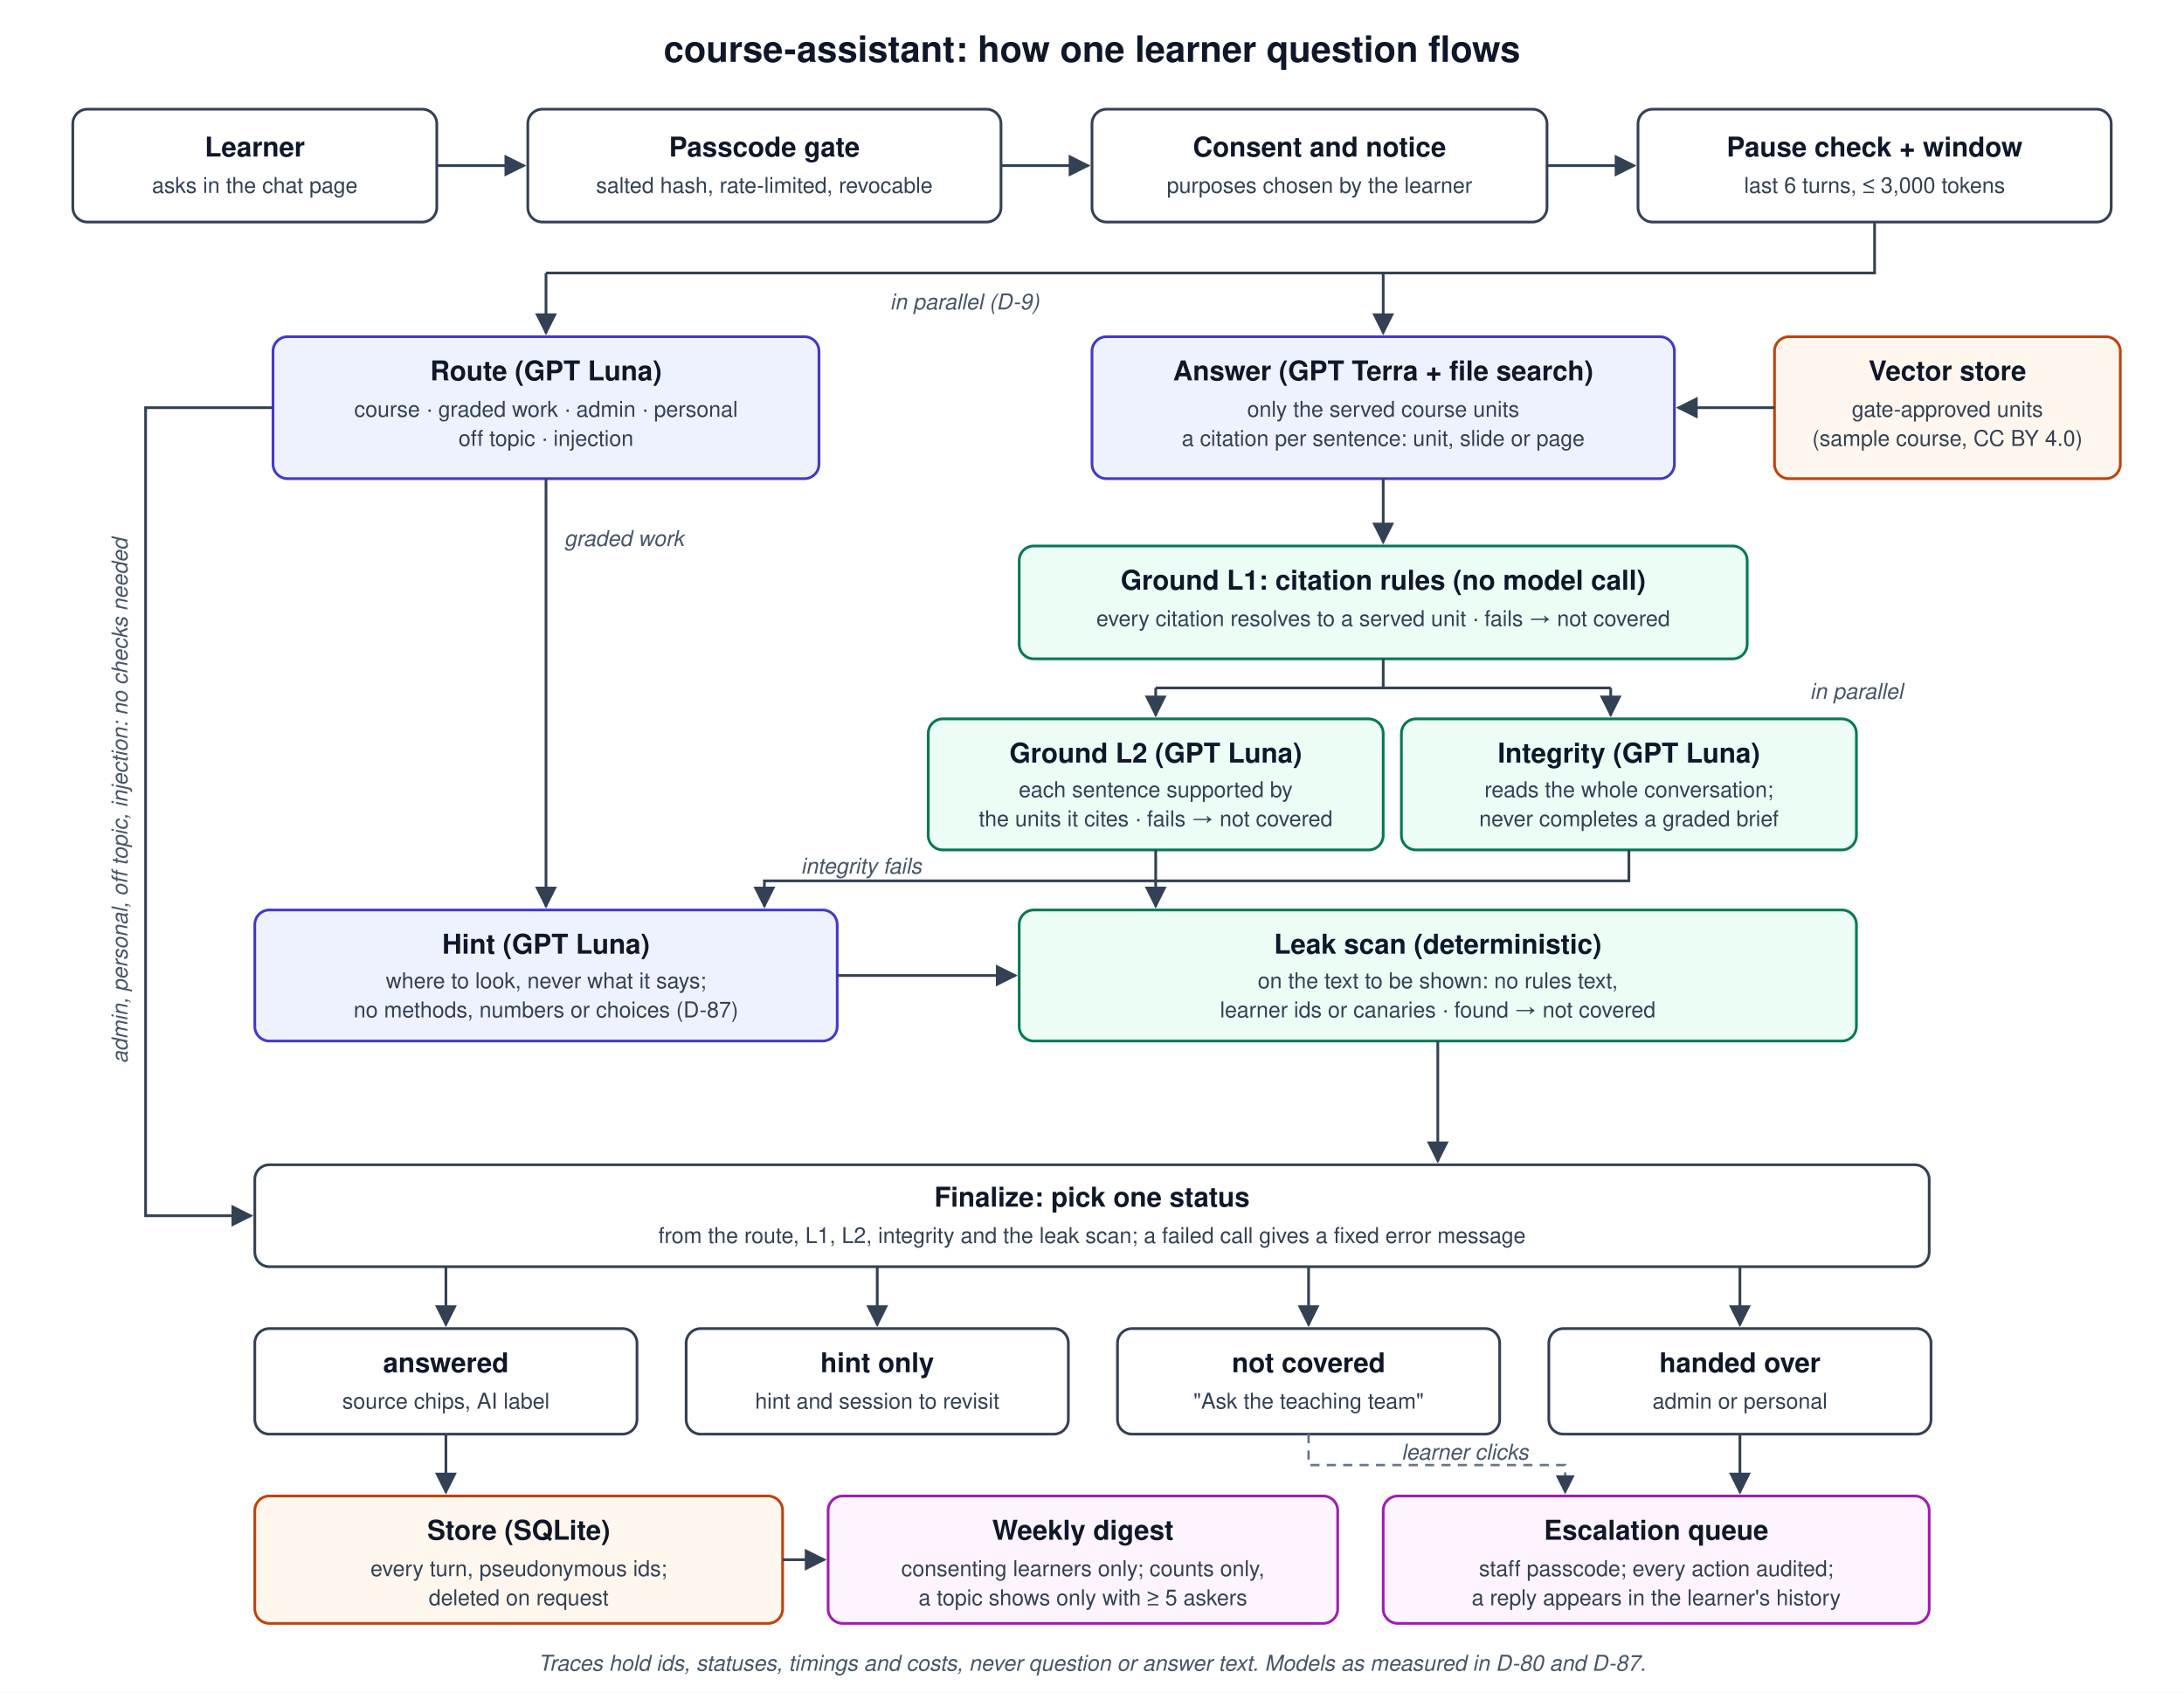
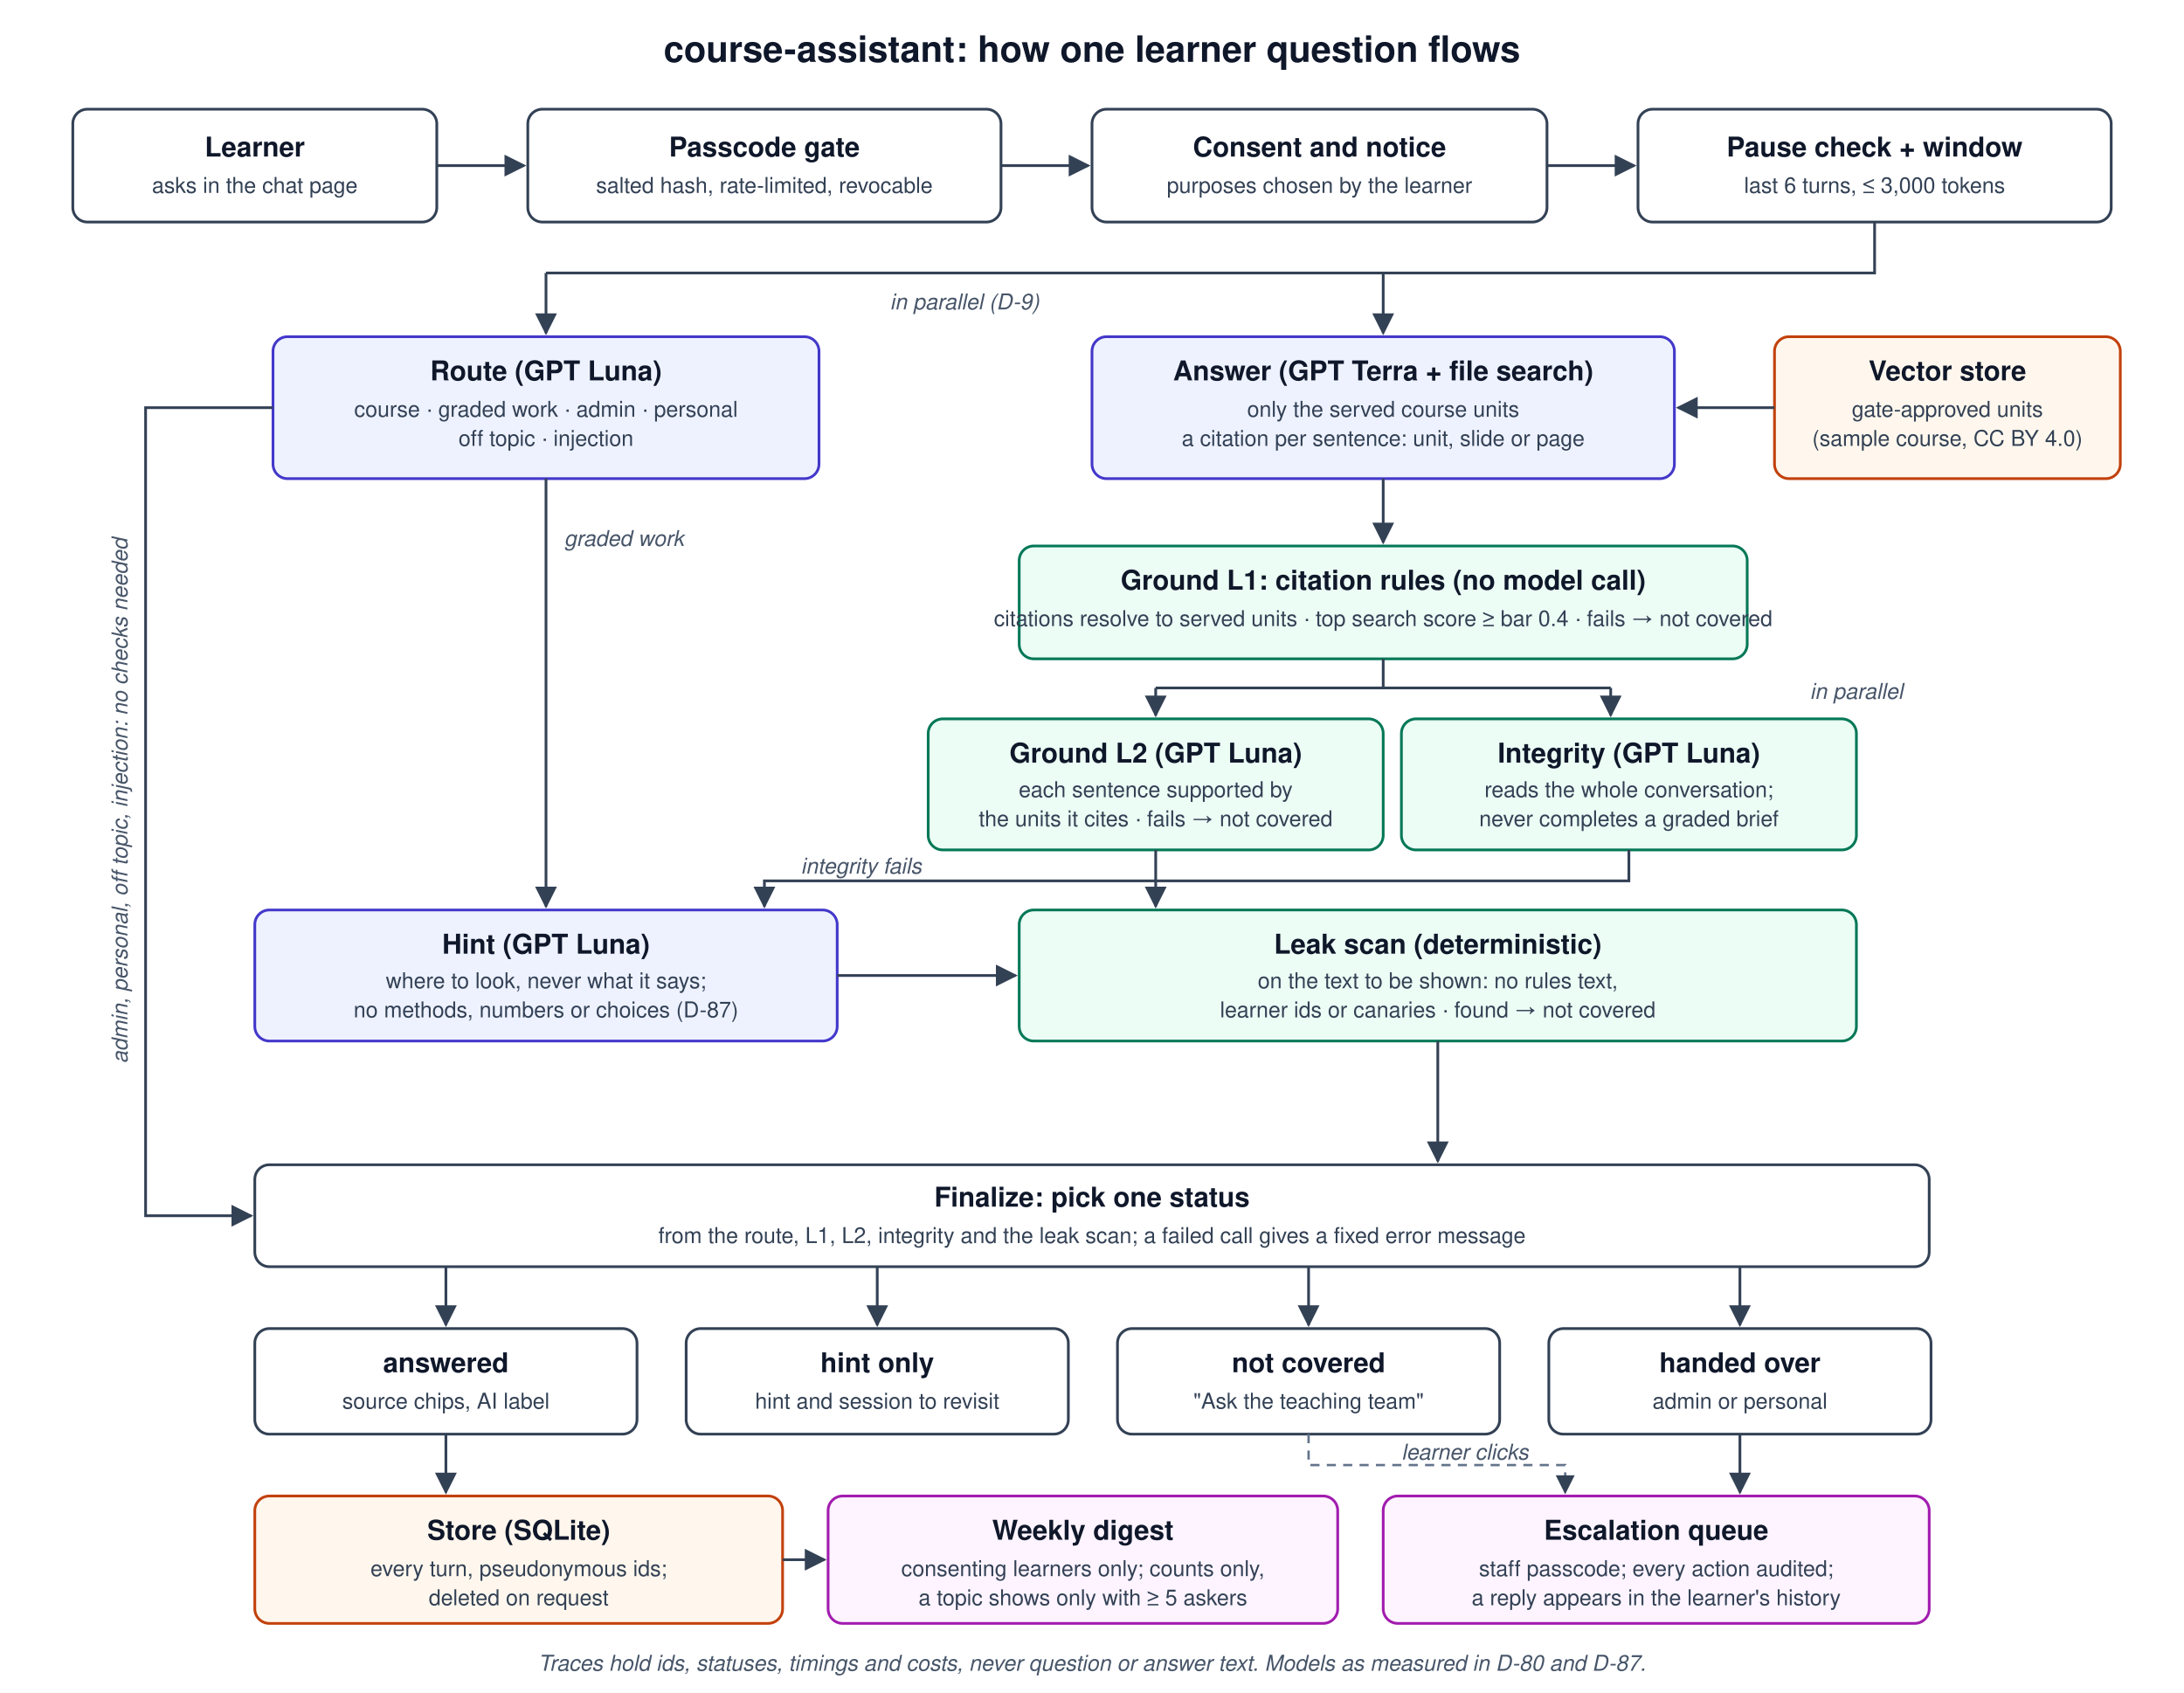
<svg xmlns="http://www.w3.org/2000/svg" viewBox="0 0 1200 930" width="1200" height="930" font-family="Helvetica, Arial, sans-serif" role="img" aria-labelledby="t d">
  <defs>
    <marker id="a" viewBox="0 0 10 10" refX="9" refY="5" markerWidth="8" markerHeight="8" orient="auto-start-reverse">
      <path d="M0,0 L10,5 L0,10 z" fill="#334155" />
    </marker>
    <style>
      .box{fill:#ffffff;stroke:#334155;stroke-width:1.5}
      .model{fill:#eef2ff;stroke:#4338ca;stroke-width:1.5}
      .check{fill:#ecfdf5;stroke:#047857;stroke-width:1.5}
      .store{fill:#fff7ed;stroke:#c2410c;stroke-width:1.5}
      .staff{fill:#fdf4ff;stroke:#a21caf;stroke-width:1.5}
      .h{font-size:15px;font-weight:700;fill:#0f172a}
      .s{font-size:12px;fill:#334155}
      .lbl{font-size:12px;fill:#475569;font-style:italic}
      .ln{stroke:#334155;stroke-width:1.5;fill:none;marker-end:url(#a)}
      .dash{stroke:#64748b;stroke-width:1.3;fill:none;stroke-dasharray:5 4;marker-end:url(#a)}
    </style>
  </defs>
  <rect width="1200" height="930" fill="#ffffff" />
  <text x="600" y="34" text-anchor="middle" font-size="20" font-weight="700" fill="#0f172a">course-assistant: how one learner question flows</text>
  <rect class="box" x="40" y="60" width="200" height="62" rx="8" />
  <text class="h" x="140" y="86" text-anchor="middle">Learner</text>
  <text class="s" x="140" y="106" text-anchor="middle">asks in the chat page</text>
  <rect class="box" x="290" y="60" width="260" height="62" rx="8" />
  <text class="h" x="420" y="86" text-anchor="middle">Passcode gate</text>
  <text class="s" x="420" y="106" text-anchor="middle">salted hash, rate-limited, revocable</text>
  <rect class="box" x="600" y="60" width="250" height="62" rx="8" />
  <text class="h" x="725" y="86" text-anchor="middle">Consent and notice</text>
  <text class="s" x="725" y="106" text-anchor="middle">purposes chosen by the learner</text>
  <rect class="box" x="900" y="60" width="260" height="62" rx="8" />
  <text class="h" x="1030" y="86" text-anchor="middle">Pause check + window</text>
  <text class="s" x="1030" y="106" text-anchor="middle">last 6 turns, ≤ 3,000 tokens</text>
  <path class="ln" d="M240,91 H288" />
  <path class="ln" d="M550,91 H598" />
  <path class="ln" d="M850,91 H898" />
  <path stroke="#334155" stroke-width="1.5" fill="none" d="M1030,122 V150 H300" />
  <path class="ln" d="M300,150 V183" />
  <path class="ln" d="M760,150 V183" />
  <text class="lbl" x="530" y="170" text-anchor="middle">in parallel (D-9)</text>
  <rect class="model" x="150" y="185" width="300" height="78" rx="8" />
  <text class="h" x="300" y="209" text-anchor="middle">Route (GPT Luna)</text>
  <text class="s" x="300" y="229" text-anchor="middle">course · graded work · admin · personal</text>
  <text class="s" x="300" y="245" text-anchor="middle">off topic · injection</text>
  <rect class="model" x="600" y="185" width="320" height="78" rx="8" />
  <text class="h" x="760" y="209" text-anchor="middle">Answer (GPT Terra + file search)</text>
  <text class="s" x="760" y="229" text-anchor="middle">only the served course units</text>
  <text class="s" x="760" y="245" text-anchor="middle">a citation per sentence: unit, slide or page</text>
  <rect class="store" x="975" y="185" width="190" height="78" rx="8" />
  <text class="h" x="1070" y="209" text-anchor="middle">Vector store</text>
  <text class="s" x="1070" y="229" text-anchor="middle">gate-approved units</text>
  <text class="s" x="1070" y="245" text-anchor="middle">(sample course, CC BY 4.0)</text>
  <path class="ln" d="M975,224 H922" />
  <rect class="check" x="560" y="300" width="400" height="62" rx="8" />
  <text class="h" x="760" y="324" text-anchor="middle">Ground L1: citation rules (no model call)</text>
-   <text class="s" x="760" y="344" text-anchor="middle">every citation resolves to a served unit · fails → not covered</text>
+   <text class="s" x="760" y="344" text-anchor="middle">citations resolve to served units · top search score ≥ bar 0.4 · fails → not covered</text>
  <path class="ln" d="M760,263 V298" />
  <path stroke="#334155" stroke-width="1.5" fill="none" d="M760,362 V378 H635" />
  <path stroke="#334155" stroke-width="1.5" fill="none" d="M760,378 H885" />
  <path class="ln" d="M635,378 V393" />
  <path class="ln" d="M885,378 V393" />
  <text class="lbl" x="1020" y="384" text-anchor="middle">in parallel</text>
  <rect class="check" x="510" y="395" width="250" height="72" rx="8" />
  <text class="h" x="635" y="419" text-anchor="middle">Ground L2 (GPT Luna)</text>
  <text class="s" x="635" y="438" text-anchor="middle">each sentence supported by</text>
  <text class="s" x="635" y="454" text-anchor="middle">the units it cites · fails → not covered</text>
  <rect class="check" x="770" y="395" width="250" height="72" rx="8" />
  <text class="h" x="895" y="419" text-anchor="middle">Integrity (GPT Luna)</text>
  <text class="s" x="895" y="438" text-anchor="middle">reads the whole conversation;</text>
  <text class="s" x="895" y="454" text-anchor="middle">never completes a graded brief</text>
  <path class="ln" d="M300,263 V498" />
  <text class="lbl" x="310" y="300">graded work</text>
  <path class="ln" d="M895,467 V484 H420 V498" />
  <text class="lbl" x="440" y="480">integrity fails</text>
  <rect class="model" x="140" y="500" width="320" height="72" rx="8" />
  <text class="h" x="300" y="524" text-anchor="middle">Hint (GPT Luna)</text>
  <text class="s" x="300" y="543" text-anchor="middle">where to look, never what it says;</text>
  <text class="s" x="300" y="559" text-anchor="middle">no methods, numbers or choices (D-87)</text>
  <rect class="check" x="560" y="500" width="460" height="72" rx="8" />
  <text class="h" x="790" y="524" text-anchor="middle">Leak scan (deterministic)</text>
  <text class="s" x="790" y="543" text-anchor="middle">on the text to be shown: no rules text,</text>
  <text class="s" x="790" y="559" text-anchor="middle">learner ids or canaries · found → not covered</text>
  <path class="ln" d="M635,467 V498" />
  <path class="ln" d="M460,536 H558" />
  <path class="ln" d="M150,224 H80 V668 H138" />
  <text class="lbl" x="70" y="440" text-anchor="middle" transform="rotate(-90 70 440)">admin, personal, off topic, injection: no checks needed</text>
  <rect class="box" x="140" y="640" width="920" height="56" rx="8" />
  <text class="h" x="600" y="663" text-anchor="middle">Finalize: pick one status</text>
  <text class="s" x="600" y="683" text-anchor="middle">from the route, L1, L2, integrity and the leak scan; a failed call gives a fixed error message</text>
  <path class="ln" d="M790,572 V638" />
  <rect class="box" x="140" y="730" width="210" height="58" rx="8" />
  <text class="h" x="245" y="754" text-anchor="middle">answered</text>
  <text class="s" x="245" y="774" text-anchor="middle">source chips, AI label</text>
  <rect class="box" x="377" y="730" width="210" height="58" rx="8" />
  <text class="h" x="482" y="754" text-anchor="middle">hint only</text>
  <text class="s" x="482" y="774" text-anchor="middle">hint and session to revisit</text>
  <rect class="box" x="614" y="730" width="210" height="58" rx="8" />
  <text class="h" x="719" y="754" text-anchor="middle">not covered</text>
  <text class="s" x="719" y="774" text-anchor="middle">"Ask the teaching team"</text>
  <rect class="box" x="851" y="730" width="210" height="58" rx="8" />
  <text class="h" x="956" y="754" text-anchor="middle">handed over</text>
  <text class="s" x="956" y="774" text-anchor="middle">admin or personal</text>
  <path class="ln" d="M245,696 V728" />
  <path class="ln" d="M482,696 V728" />
  <path class="ln" d="M719,696 V728" />
  <path class="ln" d="M956,696 V728" />
  <rect class="store" x="140" y="822" width="290" height="70" rx="8" />
  <text class="h" x="285" y="846" text-anchor="middle">Store (SQLite)</text>
  <text class="s" x="285" y="866" text-anchor="middle">every turn, pseudonymous ids;</text>
  <text class="s" x="285" y="882" text-anchor="middle">deleted on request</text>
  <rect class="staff" x="455" y="822" width="280" height="70" rx="8" />
  <text class="h" x="595" y="846" text-anchor="middle">Weekly digest</text>
  <text class="s" x="595" y="866" text-anchor="middle">consenting learners only; counts only,</text>
  <text class="s" x="595" y="882" text-anchor="middle">a topic shows only with ≥ 5 askers</text>
  <rect class="staff" x="760" y="822" width="300" height="70" rx="8" />
  <text class="h" x="910" y="846" text-anchor="middle">Escalation queue</text>
  <text class="s" x="910" y="866" text-anchor="middle">staff passcode; every action audited;</text>
  <text class="s" x="910" y="882" text-anchor="middle">a reply appears in the learner's history</text>
  <path class="ln" d="M245,788 V820" />
  <path class="ln" d="M430,857 H453" />
  <path class="dash" d="M719,788 V805 H860 V820" />
  <text class="lbl" x="770" y="802">learner clicks</text>
  <path class="ln" d="M956,788 V820" />
  <text class="lbl" x="600" y="918" text-anchor="middle">Traces hold ids, statuses, timings and costs, never question or answer text. Models as measured in D-80 and D-87.</text>
</svg>
